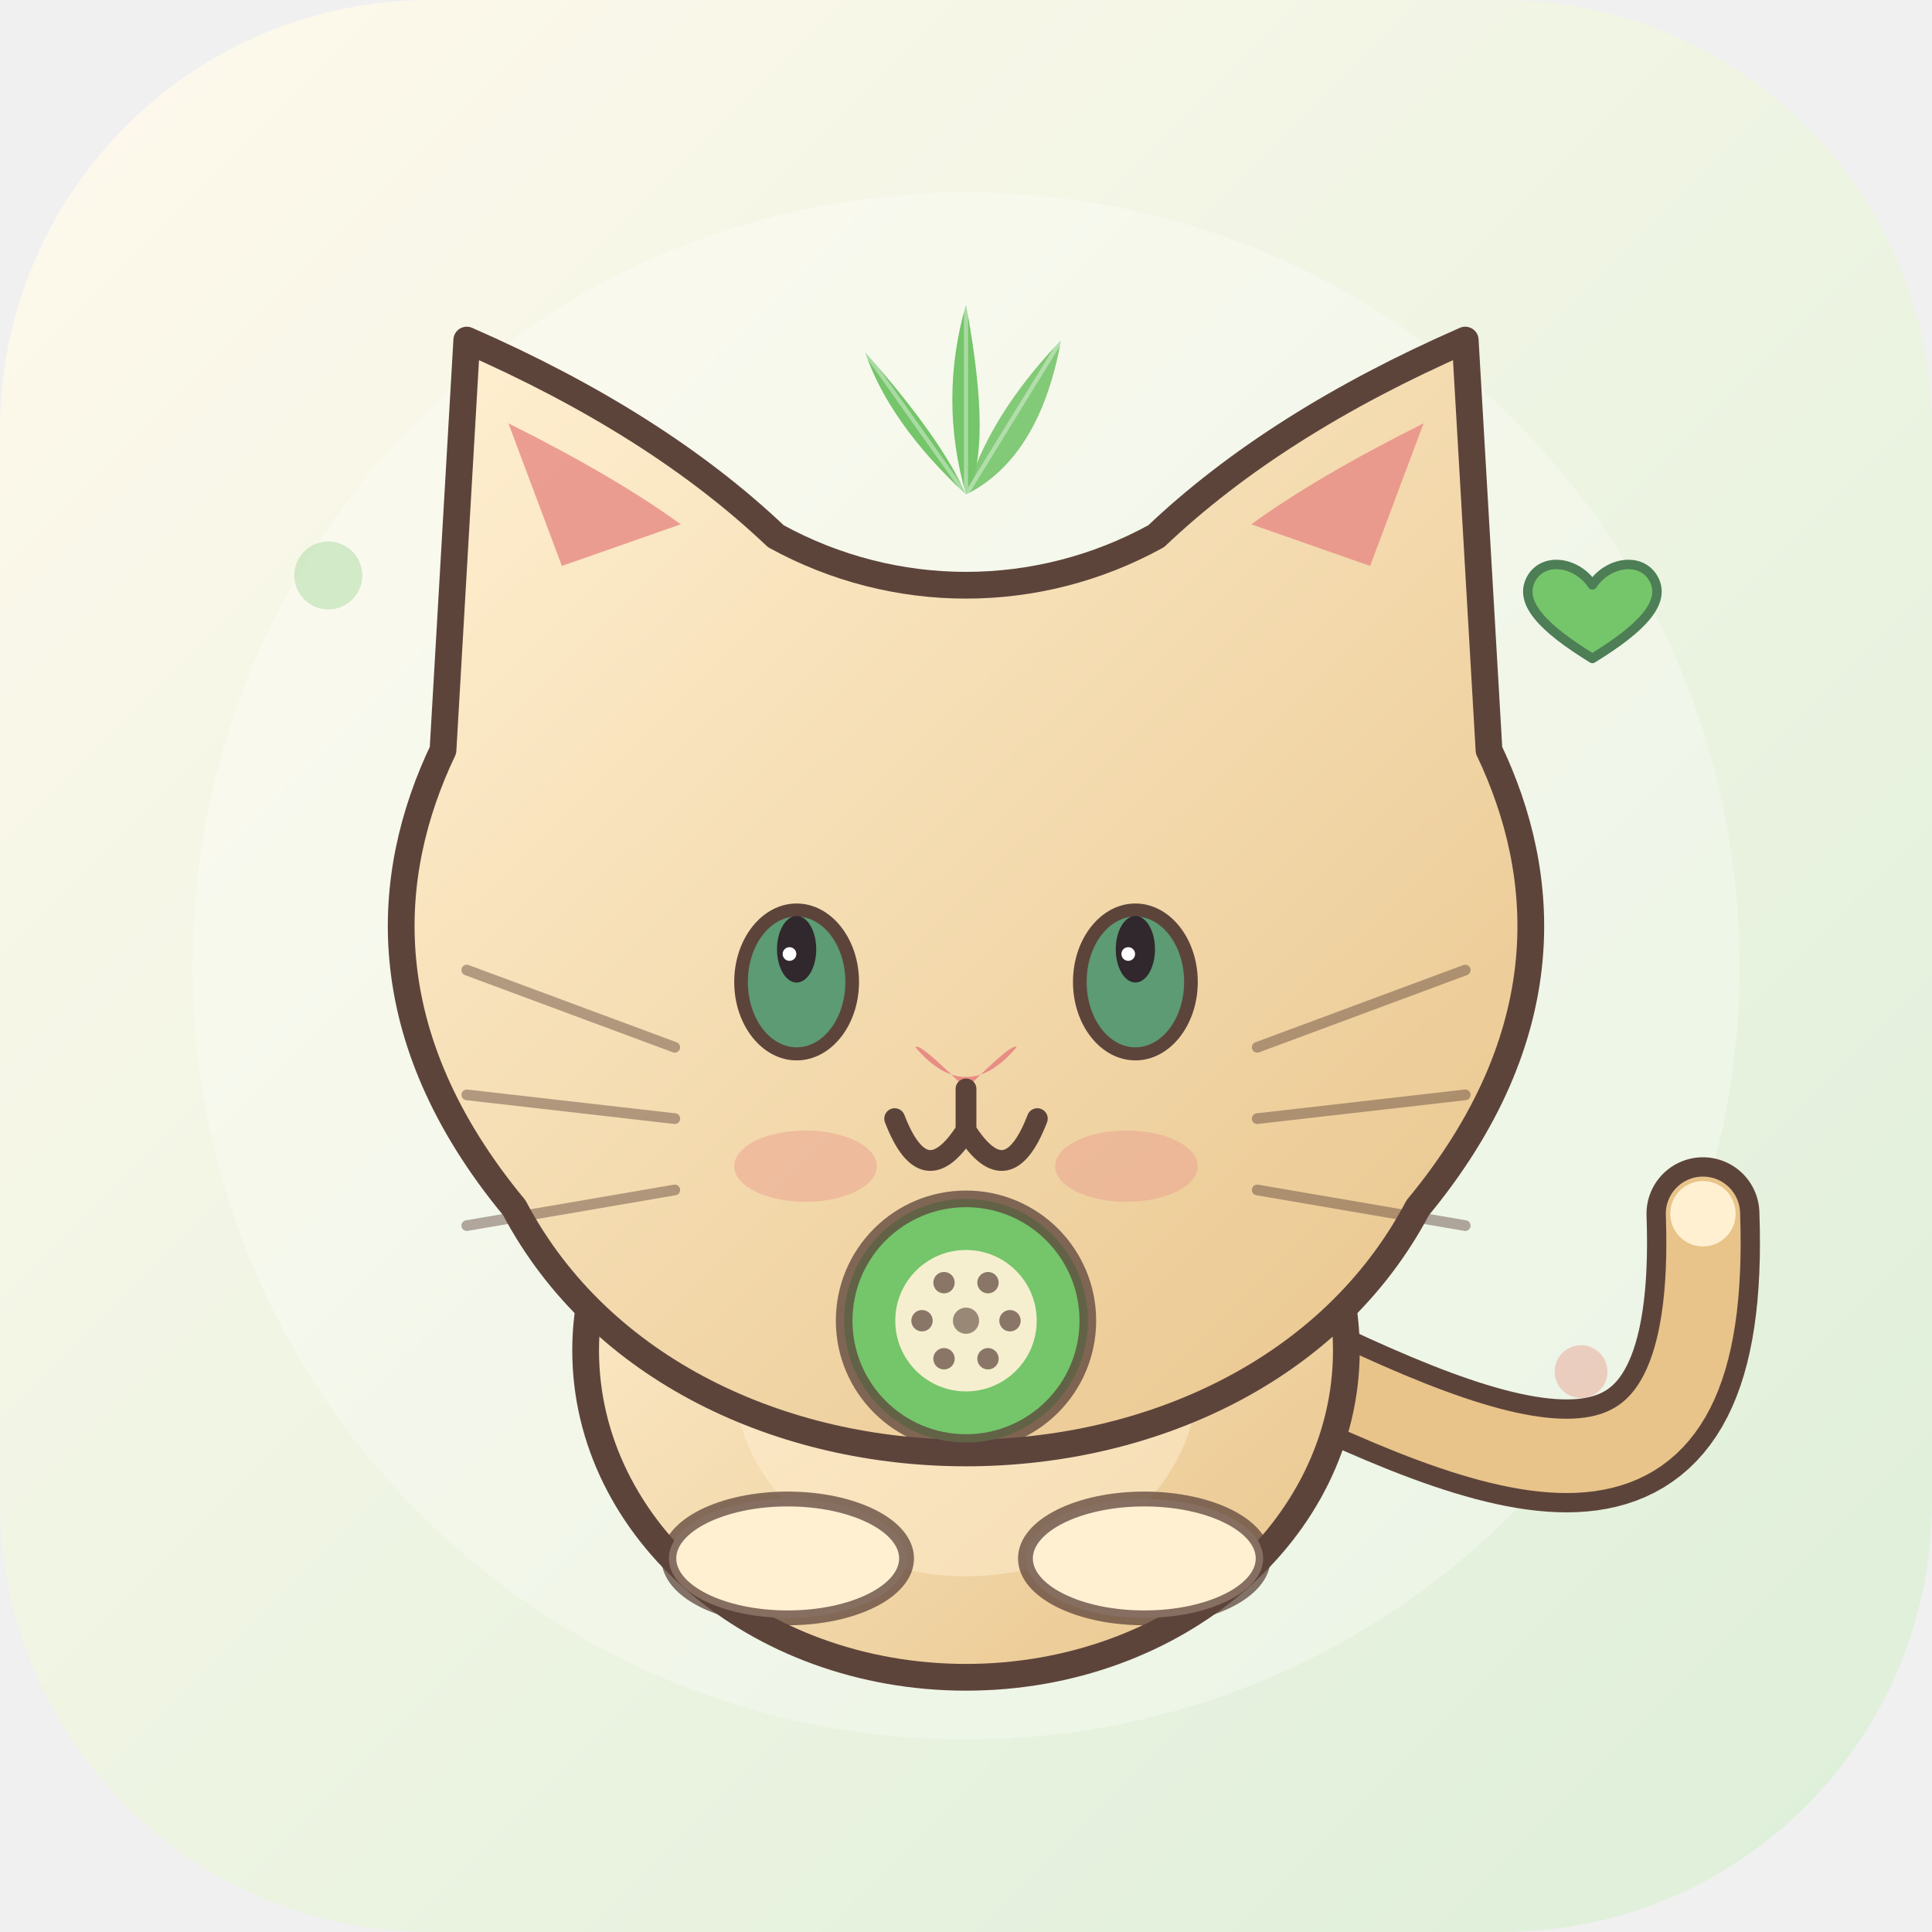
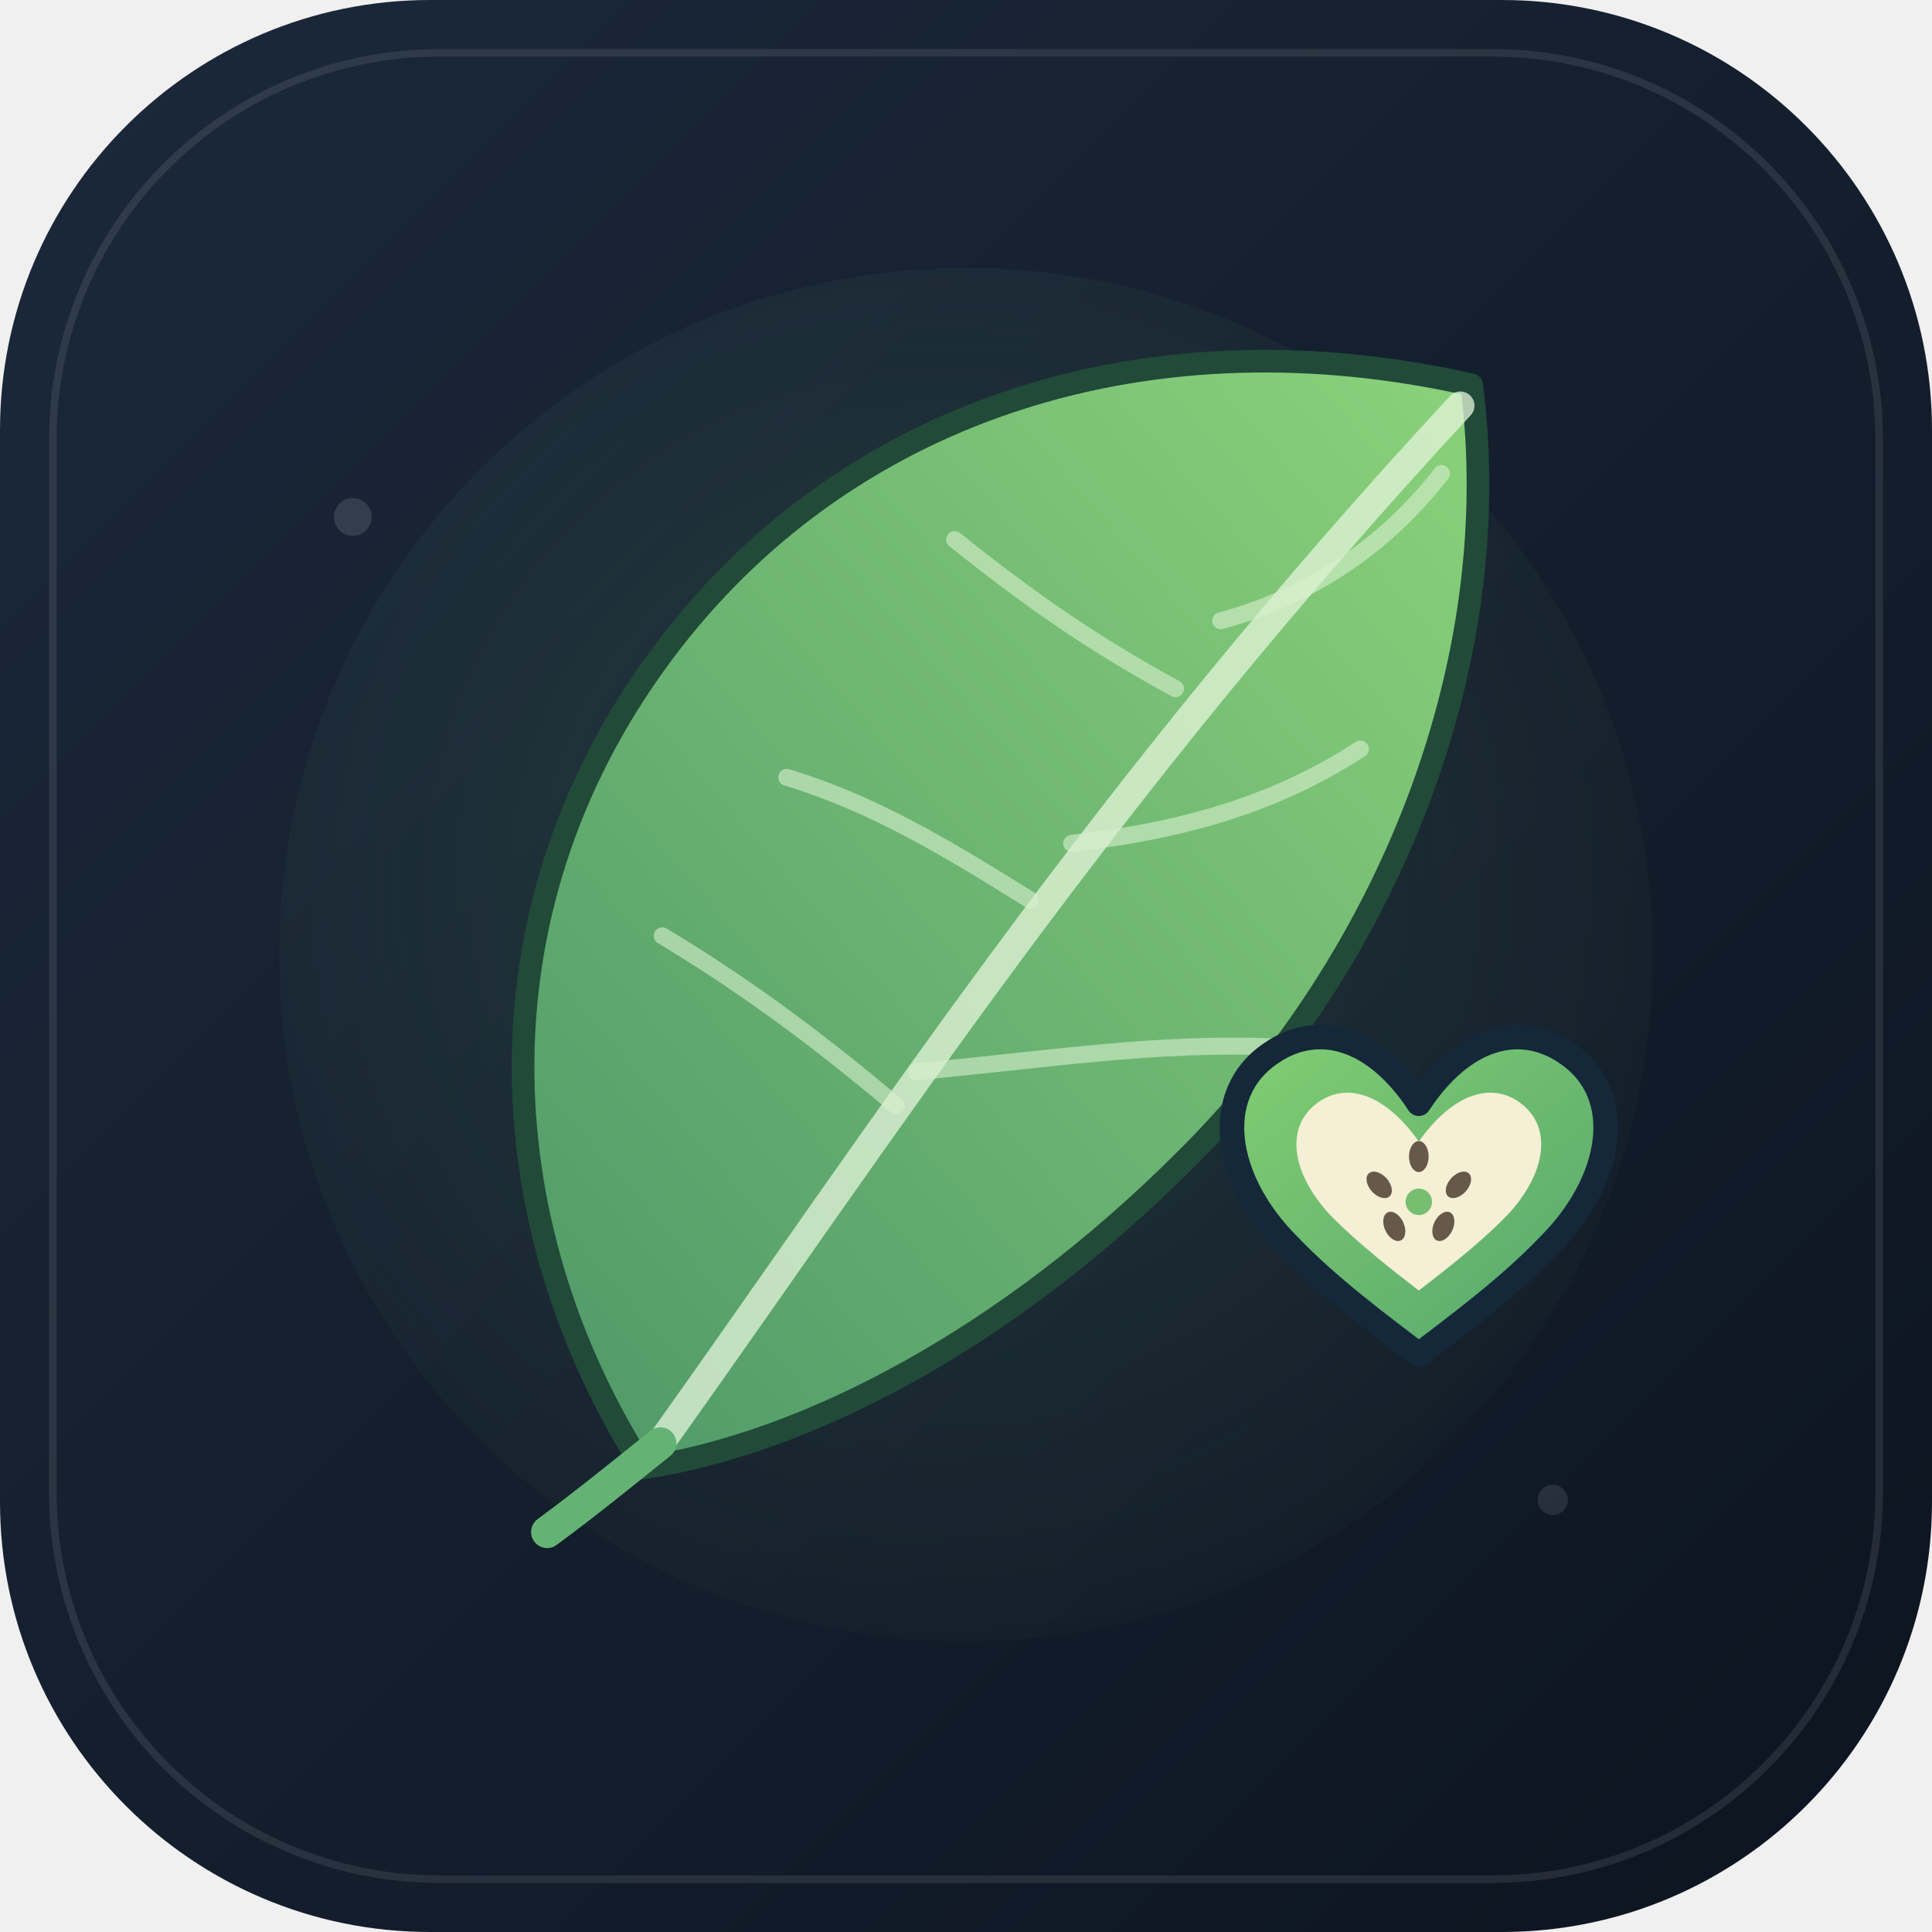
<svg xmlns="http://www.w3.org/2000/svg" width="1024" height="1024" viewBox="0 0 1024 1024" role="img" aria-labelledby="title description">
  <defs>
-     <linearGradient id="background" x1="0" y1="0" x2="1" y2="1">
-       <stop offset="0" stop-color="#FFF9EC" />
-       <stop offset="1" stop-color="#DDEFD9" />
+     <linearGradient id="card" x1="0" y1="0" x2="1" y2="1">
+       <stop offset="0" stop-color="#1B293B" />
+       <stop offset="1" stop-color="#0D1420" />
    </linearGradient>
-     <linearGradient id="fur" x1="0" y1="0" x2="1" y2="1">
-       <stop offset="0" stop-color="#FFF0D2" />
-       <stop offset="1" stop-color="#E8C48A" />
+     <radialGradient id="halo" cx="0.48" cy="0.45" r="0.66">
+       <stop offset="0" stop-color="#6EAE78" stop-opacity="0.18" />
+       <stop offset="1" stop-color="#6EAE78" stop-opacity="0" />
+     </radialGradient>
+     <linearGradient id="leaf-fill" x1="0" y1="1" x2="1" y2="0">
+       <stop offset="0" stop-color="#4E9869" />
+       <stop offset="1" stop-color="#8BD27A" />
+     </linearGradient>
+     <linearGradient id="heart-fill" x1="0" y1="0" x2="1" y2="1">
+       <stop offset="0" stop-color="#82CE72" />
+       <stop offset="1" stop-color="#55A66D" />
    </linearGradient>
  </defs>
-   <rect width="1024" height="1024" rx="228" fill="url(#background)" />
-   <circle cx="512" cy="512" r="410" fill="#FFFFFF" opacity="0.28" />
-   <circle cx="174" cy="305" r="18" fill="#75C56A" opacity="0.30" />
-   <circle cx="838" cy="727" r="14" fill="#E99B8E" opacity="0.45" />
-   <g transform="translate(512 574) scale(3.15)">
-     <path d="M52 46 C95 67 126 77 124 22" fill="none" stroke="#5D443B" stroke-width="19" stroke-linecap="round" />
-     <path d="M52 46 C95 67 126 77 124 22" fill="none" stroke="#E8C48A" stroke-width="12.5" stroke-linecap="round" />
-     <circle cx="124" cy="22" r="5.5" fill="#FFF0D2" />
-     <ellipse cx="0" cy="45" rx="64" ry="55" fill="url(#fur)" stroke="#5D443B" stroke-width="4.5" />
-     <ellipse cx="0" cy="49.5" rx="39" ry="33.5" fill="#FFF0D2" opacity="0.5" />
-     <g transform="translate(0 -23)">
-       <path d="M-76 44 C-100 15 -98 -12 -88 -33 L-84 -102 Q-52 -88 -32 -69 C-12 -58 12 -58 32 -69 Q52 -88 84 -102 L88 -33 C98 -12 100 15 76 44 C47 99 -47 99 -76 44 Z" fill="url(#fur)" stroke="#5D443B" stroke-width="4.5" stroke-linejoin="round" />
-       <path d="M68 -64 77 -88 Q59 -79 48 -71Z" fill="#E88D85" opacity="0.83" />
-       <path d="M-68 -64 -77 -88 Q-59 -79 -48 -71Z" fill="#E88D85" opacity="0.83" />
-       <path d="M0 -76 Q-12.9 -88 -17 -100 Q-4.1 -85.4 0 -76Z" fill="#75C56A" />
-       <path d="M0 -76 Q3.6 -89 16 -102 Q12.4 -82.2 0 -76Z" fill="#75C56A" opacity="0.9" />
-       <path d="M0 -76 Q-4.6 -92 0 -108 Q4.6 -83.3 0 -76Z" fill="#75C56A" />
-       <path d="M0 -76 -17 -100M0 -76 16 -102M0 -76 0 -108" fill="none" stroke="#FFFFFF" stroke-opacity="0.38" stroke-width="0.7" stroke-linecap="round" />
-       <ellipse cx="-27" cy="37" rx="12" ry="6" fill="#E99B8E" opacity="0.46" />
-       <ellipse cx="27" cy="37" rx="12" ry="6" fill="#E99B8E" opacity="0.46" />
-       <ellipse cx="-28.5" cy="6" rx="10.5" ry="13.2" fill="#5D443B" />
-       <ellipse cx="-28.5" cy="6" rx="8.2" ry="11" fill="#5C9B73" />
-       <ellipse cx="-28.5" cy="0.5" rx="3.3" ry="5.6" fill="#30282C" />
-       <circle cx="-29.7" cy="1.3" r="1.15" fill="#FFFFFF" />
-       <ellipse cx="28.5" cy="6" rx="10.5" ry="13.2" fill="#5D443B" />
-       <ellipse cx="28.5" cy="6" rx="8.2" ry="11" fill="#5C9B73" />
-       <ellipse cx="28.5" cy="0.5" rx="3.3" ry="5.6" fill="#30282C" />
-       <circle cx="27.3" cy="1.3" r="1.15" fill="#FFFFFF" />
-       <path d="M0 24 Q-8 16 -8.5 17 Q0 27 8.5 17 Q8 16 0 24Z" fill="#E88D85" />
-       <path d="M0 24V31M0 31Q-7 42 -12 29M0 31Q7 42 12 29" fill="none" stroke="#5D443B" stroke-width="3.5" stroke-linecap="round" stroke-linejoin="round" />
-       <path d="M-49 17 -84 4M-49 29 -84 25M-49 41 -84 47M49 17 84 4M49 29 84 25M49 41 84 47" fill="none" stroke="#5D443B" stroke-opacity="0.45" stroke-width="1.8" stroke-linecap="round" />
+   <rect id="brand-card" width="1024" height="1024" rx="228" fill="url(#card)" />
+   <rect x="28" y="28" width="968" height="968" rx="205" fill="none" stroke="#FFFFFF" stroke-opacity="0.09" stroke-width="4" />
+   <circle cx="512" cy="506" r="364" fill="url(#halo)" />
+   <circle cx="187" cy="274" r="10" fill="#FFFFFF" opacity="0.12" />
+   <circle cx="823" cy="795" r="8" fill="#FFFFFF" opacity="0.10" />
+   <g id="brand-leaf" stroke-linecap="round" stroke-linejoin="round">
+     <path d="M341 778 C258 648 249 478 356 340 C453 215 612 166 780 204 C799 351 736 508 628 615 C533 710 427 765 341 778 Z" fill="url(#leaf-fill)" stroke="#214A39" stroke-width="12" />
+     <path d="M350 765 C467 601 583 421 774 215" fill="none" stroke="#E3F4D9" stroke-opacity="0.76" stroke-width="15" />
+     <path d="M475 586 C430 548 391 520 351 496M546 477 C501 449 463 426 417 412M623 365 C579 341 546 318 506 286" fill="none" stroke="#D9F0CF" stroke-opacity="0.60" stroke-width="9" />
+     <path d="M486 568 C552 562 613 552 678 555M568 447 C630 440 678 425 721 397M647 329 C692 317 733 291 764 251" fill="none" stroke="#D9F0CF" stroke-opacity="0.60" stroke-width="9" />
+     <path d="M350 765 C330 781 313 795 290 812" fill="none" stroke="#65B374" stroke-width="17" />
+   </g>
+   <g id="kiwi-heart" stroke-linejoin="round">
+     <path d="M752 585 C729 550 699 541 674 558 C641 580 649 626 683 660 C704 682 731 702 752 718 C773 702 800 682 821 660 C855 626 863 580 830 558 C805 541 775 550 752 585 Z" fill="url(#heart-fill)" stroke="#14283A" stroke-width="13" />
+     <path d="M752 605 C735 581 715 573 699 584 C679 598 686 625 707 646 C721 660 739 674 752 684 C765 674 783 660 797 646 C818 625 825 598 805 584 C789 573 769 581 752 605 Z" fill="#F4EFD5" />
+     <g fill="#66594A">
+       <ellipse cx="752" cy="613" rx="5.2" ry="8.2" />
+       <ellipse cx="731" cy="628" rx="5.2" ry="8.2" transform="rotate(-42 731 628)" />
+       <ellipse cx="773" cy="628" rx="5.2" ry="8.2" transform="rotate(42 773 628)" />
+       <ellipse cx="739" cy="650" rx="5.2" ry="8.2" transform="rotate(-25 739 650)" />
+       <ellipse cx="765" cy="650" rx="5.2" ry="8.2" transform="rotate(25 765 650)" />
    </g>
-     <ellipse cx="-30" cy="80" rx="20" ry="10" fill="#FFF0D2" stroke="#5D443B" stroke-opacity="0.75" stroke-width="2.5" />
-     <ellipse cx="30" cy="80" rx="20" ry="10" fill="#FFF0D2" stroke="#5D443B" stroke-opacity="0.75" stroke-width="2.5" />
-     <circle cx="0" cy="40" r="20.5" fill="#75C56A" stroke="#5D443B" stroke-opacity="0.76" stroke-width="2.8" />
-     <circle cx="0" cy="40" r="11.9" fill="#F5EFCF" />
-     <circle cx="7.4" cy="40" r="1.8" fill="#5D443B" fill-opacity="0.7" />
-     <circle cx="3.7" cy="46.4" r="1.8" fill="#5D443B" fill-opacity="0.7" />
-     <circle cx="-3.7" cy="46.4" r="1.8" fill="#5D443B" fill-opacity="0.7" />
-     <circle cx="-7.4" cy="40" r="1.8" fill="#5D443B" fill-opacity="0.7" />
-     <circle cx="-3.7" cy="33.6" r="1.8" fill="#5D443B" fill-opacity="0.7" />
-     <circle cx="3.7" cy="33.6" r="1.8" fill="#5D443B" fill-opacity="0.7" />
-     <circle cx="0" cy="40" r="2.2" fill="#5D443B" fill-opacity="0.6" />
+     <circle cx="752" cy="637" r="7" fill="#78BE70" />
  </g>
-   <path d="M844 310c-8-12-25-15-32-4-8 13 6 27 32 43 26-16 40-30 32-43-7-11-24-8-32 4Z" fill="#75C56A" stroke="#4D7E56" stroke-width="5" stroke-linejoin="round" />
</svg>
